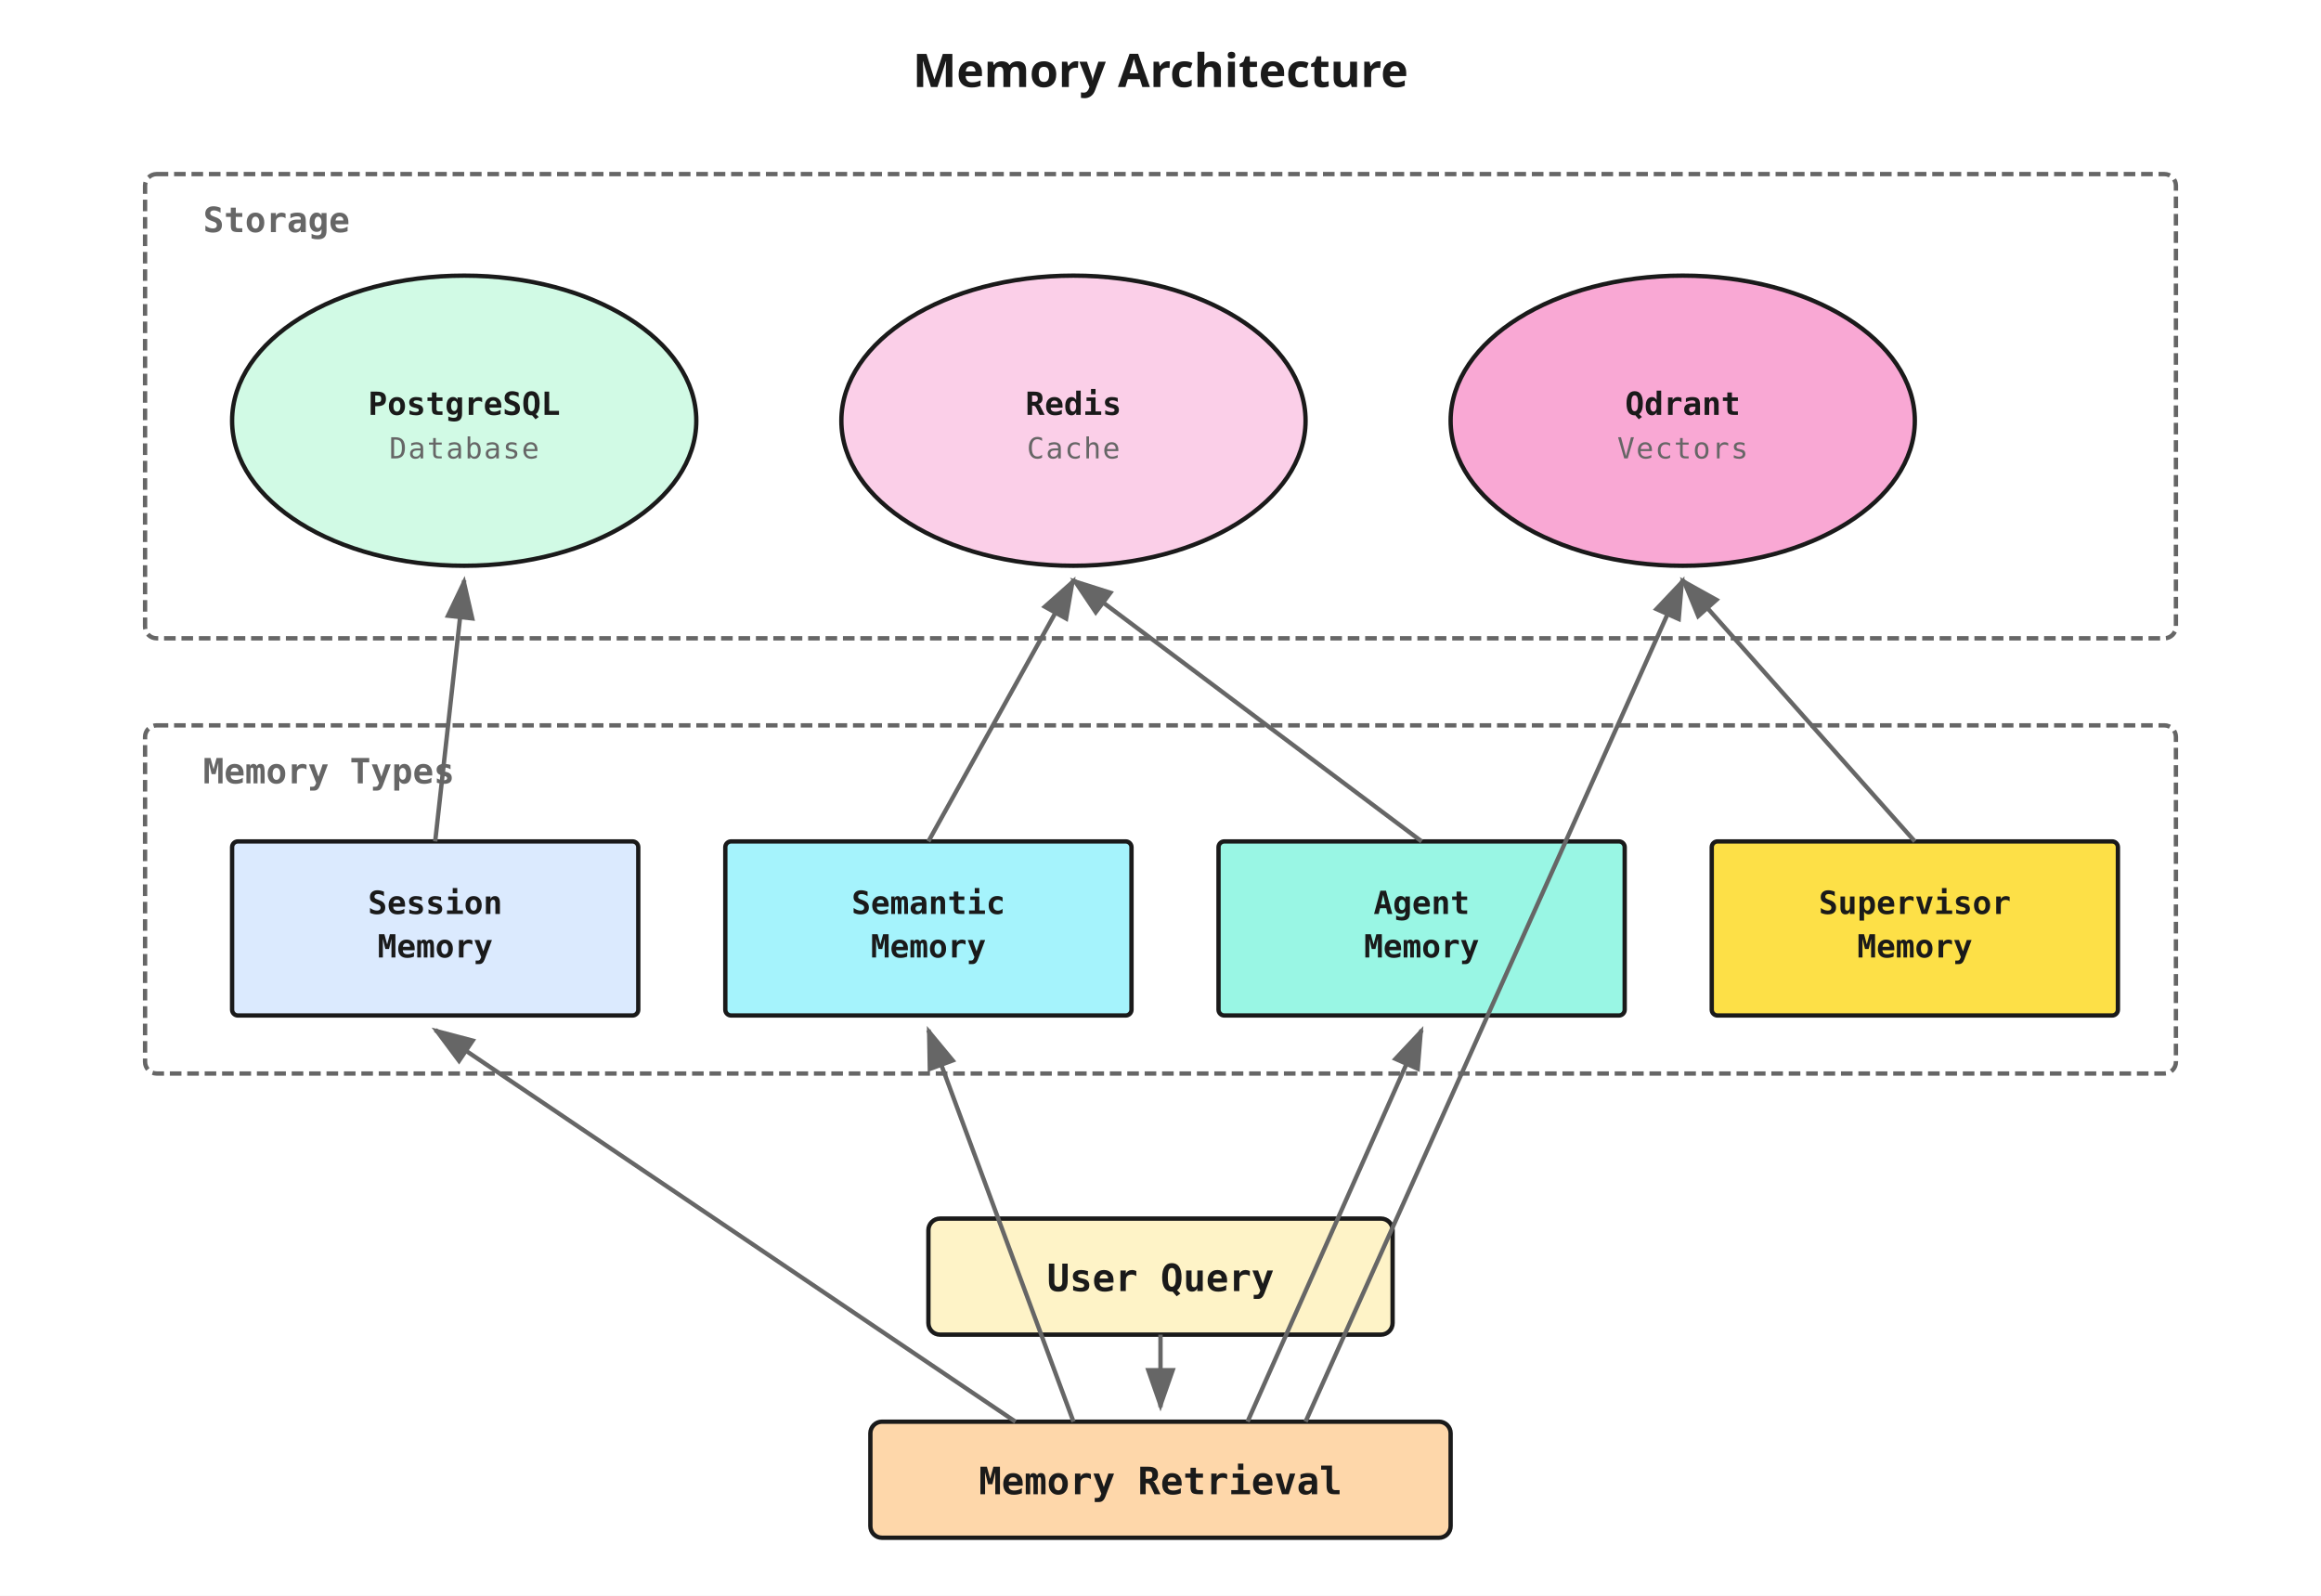
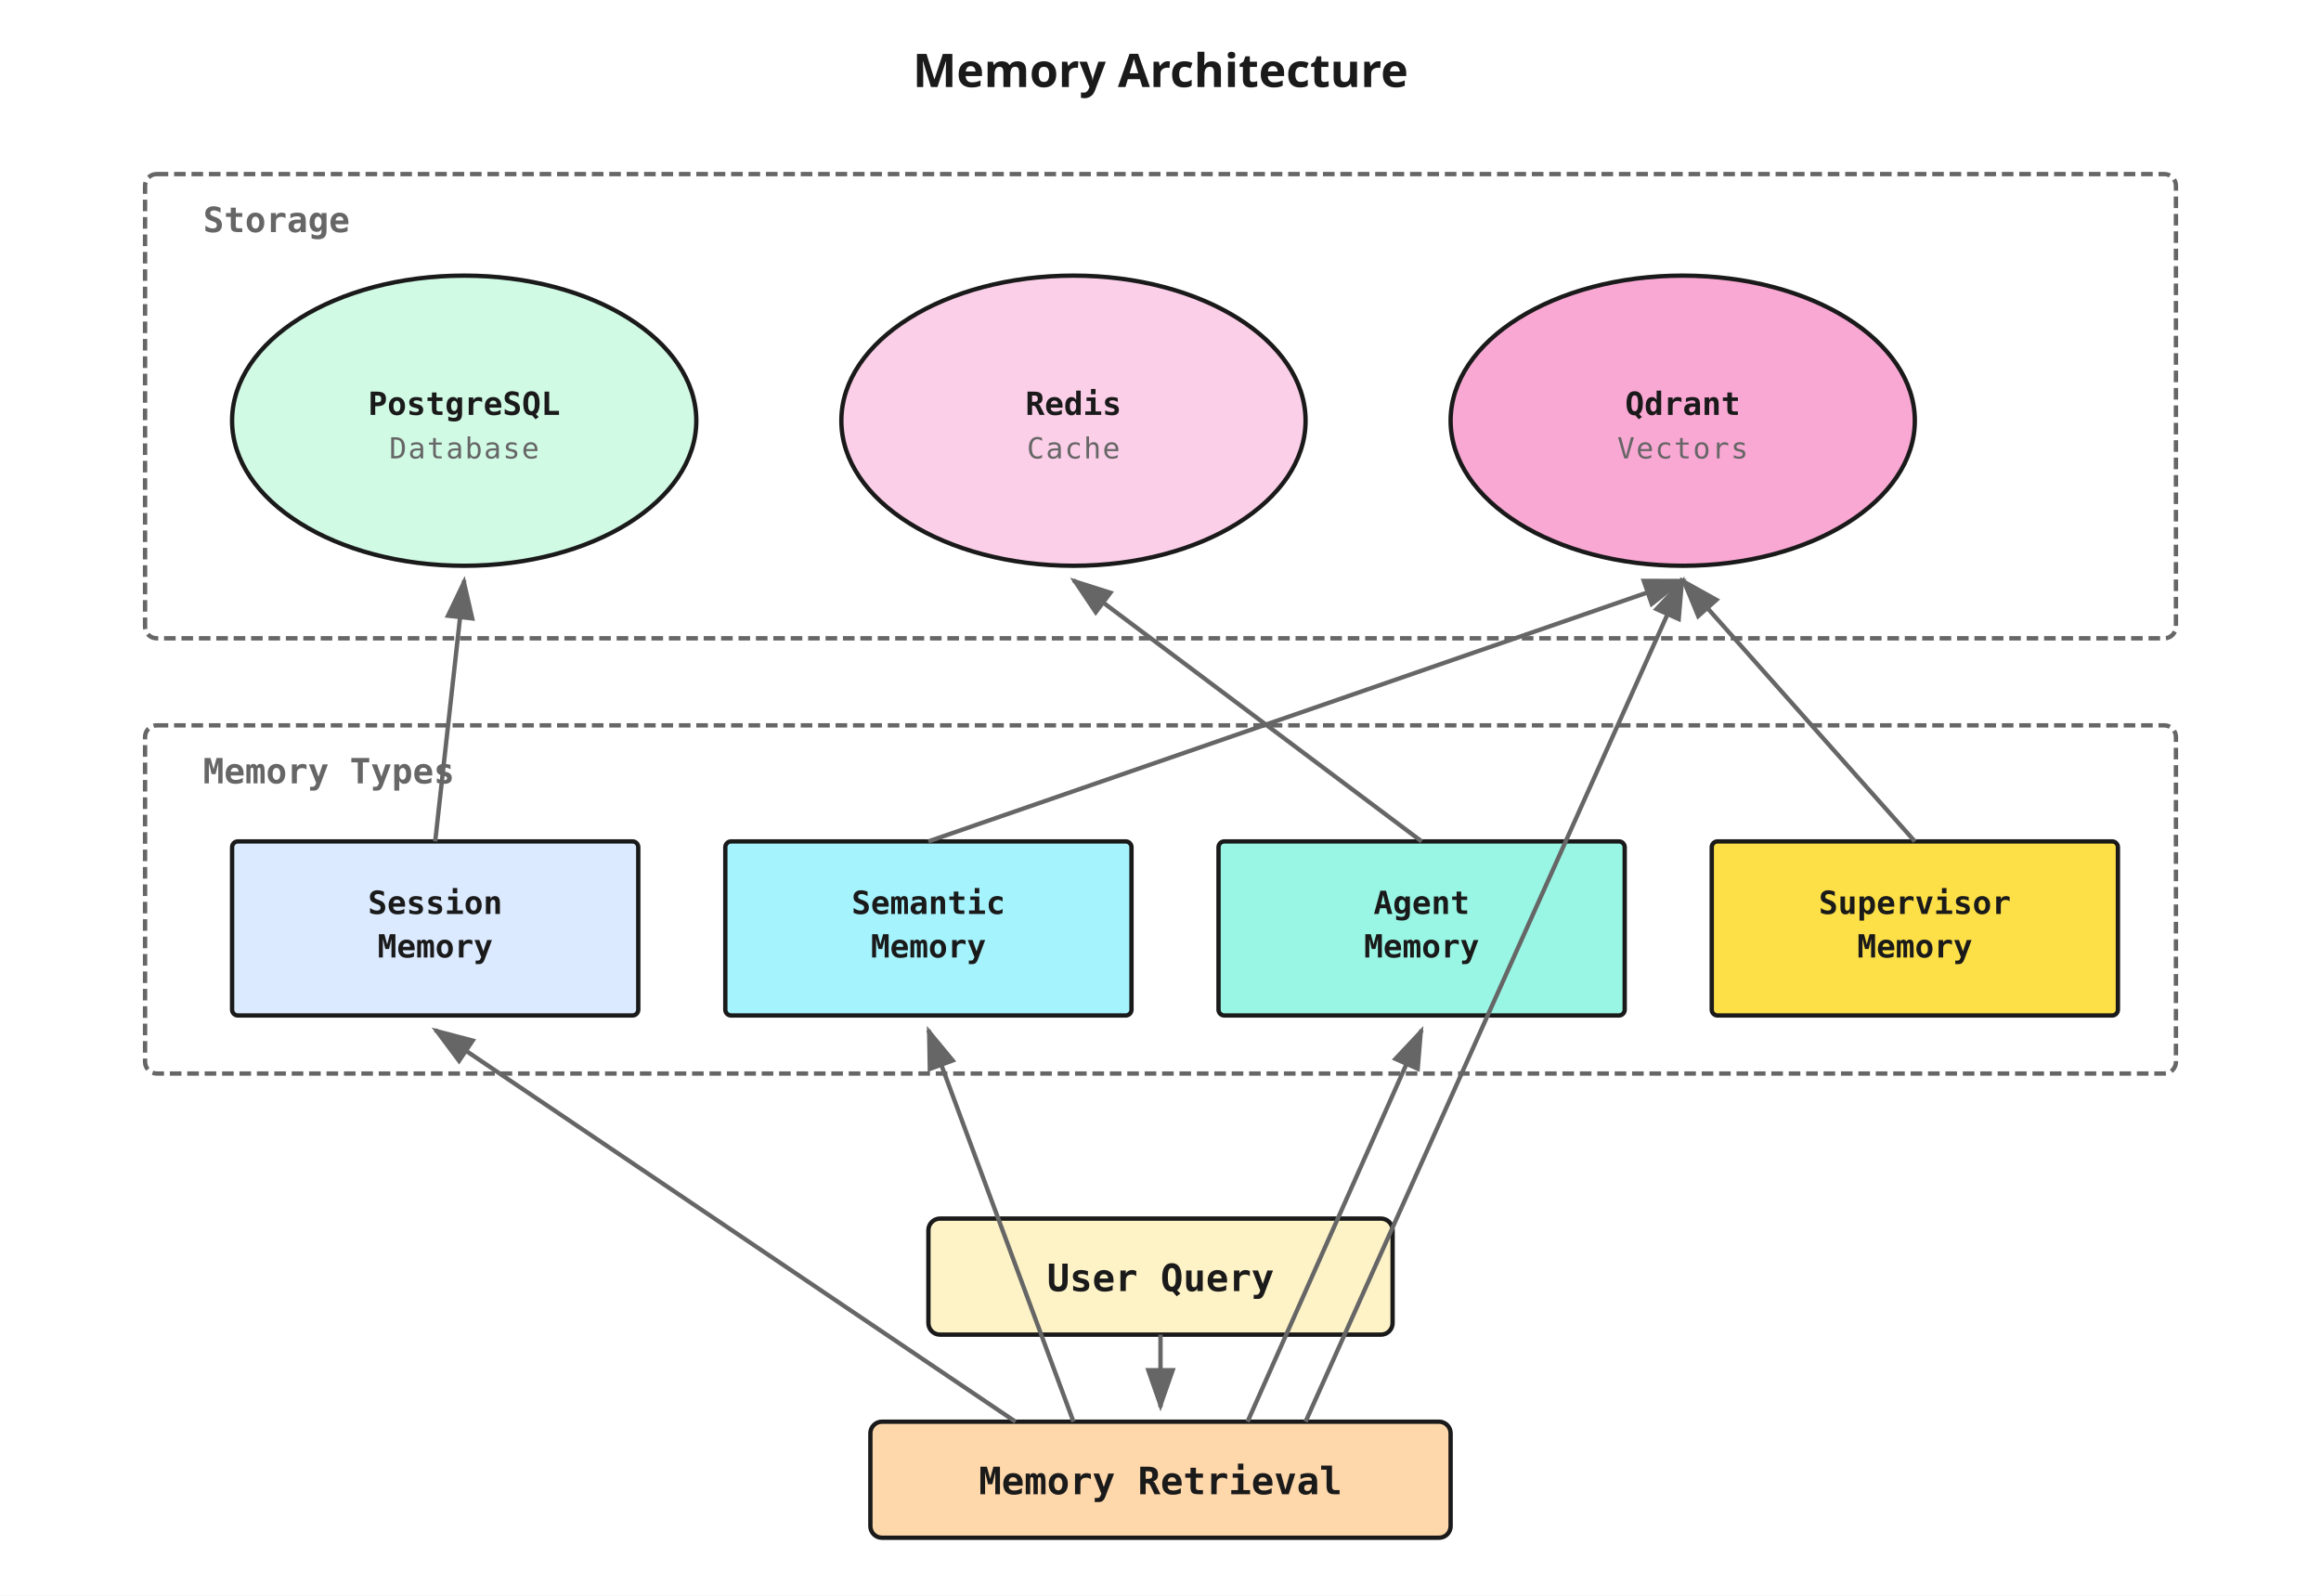
<svg xmlns="http://www.w3.org/2000/svg" viewBox="0 0 800 550">
  <defs>
    <style>
      .label { font: 500 10px 'SF Mono', 'Menlo', 'Monaco', monospace; fill: #666; text-anchor: middle; letter-spacing: 0.5px; }
      .box-text { font: 600 13px 'SF Mono', 'Menlo', 'Monaco', monospace; fill: #1a1a1a; text-anchor: middle; }
      .box-text-sm { font: 600 11px 'SF Mono', 'Menlo', 'Monaco', monospace; fill: #1a1a1a; text-anchor: middle; }
      .title { font: 700 16px 'SF Mono', 'PingFang SC', sans-serif; fill: #1a1a1a; text-anchor: middle; }
      .group-label { font: 600 12px 'SF Mono', 'Menlo', 'Monaco', monospace; fill: #666; }
    </style>
    <marker id="arrow" markerWidth="10" markerHeight="7" refX="9" refY="3.5" orient="auto">
      <polygon points="0 0, 10 3.5, 0 7" fill="#666" />
    </marker>
  </defs>
  <rect width="800" height="550" fill="#fff" />
  <text x="400" y="30" class="title">Memory Architecture</text>
  <rect x="50" y="60" width="700" height="160" fill="none" stroke="#666" stroke-width="1.5" stroke-dasharray="4 2" rx="4" />
  <text x="70" y="80" class="group-label">Storage</text>
  <ellipse cx="160" cy="145" rx="80" ry="50" fill="#d1fae5" stroke="#1a1a1a" stroke-width="1.5" />
  <text x="160" y="143" class="box-text-sm">PostgreSQL</text>
  <text x="160" y="158" class="label">Database</text>
  <ellipse cx="370" cy="145" rx="80" ry="50" fill="#fbcfe8" stroke="#1a1a1a" stroke-width="1.5" />
  <text x="370" y="143" class="box-text-sm">Redis</text>
  <text x="370" y="158" class="label">Cache</text>
  <ellipse cx="580" cy="145" rx="80" ry="50" fill="#f9a8d4" stroke="#1a1a1a" stroke-width="1.5" />
  <text x="580" y="143" class="box-text-sm">Qdrant</text>
  <text x="580" y="158" class="label">Vectors</text>
  <rect x="50" y="250" width="700" height="120" fill="none" stroke="#666" stroke-width="1.5" stroke-dasharray="4 2" rx="4" />
  <text x="70" y="270" class="group-label">Memory Types</text>
  <rect x="80" y="290" width="140" height="60" fill="#dbeafe" stroke="#1a1a1a" stroke-width="1.5" rx="2" />
  <text x="150" y="315" class="box-text-sm">Session</text>
  <text x="150" y="330" class="box-text-sm">Memory</text>
  <rect x="250" y="290" width="140" height="60" fill="#a5f3fc" stroke="#1a1a1a" stroke-width="1.5" rx="2" />
  <text x="320" y="315" class="box-text-sm">Semantic</text>
  <text x="320" y="330" class="box-text-sm">Memory</text>
  <rect x="420" y="290" width="140" height="60" fill="#99f6e4" stroke="#1a1a1a" stroke-width="1.5" rx="2" />
  <text x="490" y="315" class="box-text-sm">Agent</text>
  <text x="490" y="330" class="box-text-sm">Memory</text>
  <rect x="590" y="290" width="140" height="60" fill="#fde047" stroke="#1a1a1a" stroke-width="1.5" rx="2" />
  <text x="660" y="315" class="box-text-sm">Supervisor</text>
  <text x="660" y="330" class="box-text-sm">Memory</text>
  <rect x="320" y="420" width="160" height="40" fill="#fef3c7" stroke="#1a1a1a" stroke-width="1.5" rx="4" />
  <text x="400" y="445" class="box-text">User Query</text>
  <rect x="300" y="490" width="200" height="40" fill="#fed7aa" stroke="#1a1a1a" stroke-width="1.5" rx="4" />
  <text x="400" y="515" class="box-text">Memory Retrieval</text>
  <line x1="400" y1="460" x2="400" y2="485" stroke="#666" stroke-width="1.5" marker-end="url(#arrow)" />
  <line x1="350" y1="490" x2="150" y2="355" stroke="#666" stroke-width="1.5" marker-end="url(#arrow)" />
  <line x1="370" y1="490" x2="320" y2="355" stroke="#666" stroke-width="1.5" marker-end="url(#arrow)" />
  <line x1="430" y1="490" x2="490" y2="355" stroke="#666" stroke-width="1.5" marker-end="url(#arrow)" />
  <line x1="450" y1="490" x2="580" y2="200" stroke="#666" stroke-width="1.5" marker-end="url(#arrow)" />
  <line x1="150" y1="290" x2="160" y2="200" stroke="#666" stroke-width="1.5" marker-end="url(#arrow)" />
-   <line x1="320" y1="290" x2="370" y2="200" stroke="#666" stroke-width="1.5" marker-end="url(#arrow)" />
+   <line x1="320" y1="290" x2="580" y2="200" stroke="#666" stroke-width="1.5" marker-end="url(#arrow)" />
  <line x1="490" y1="290" x2="370" y2="200" stroke="#666" stroke-width="1.5" marker-end="url(#arrow)" />
  <line x1="660" y1="290" x2="580" y2="200" stroke="#666" stroke-width="1.5" marker-end="url(#arrow)" />
</svg>
